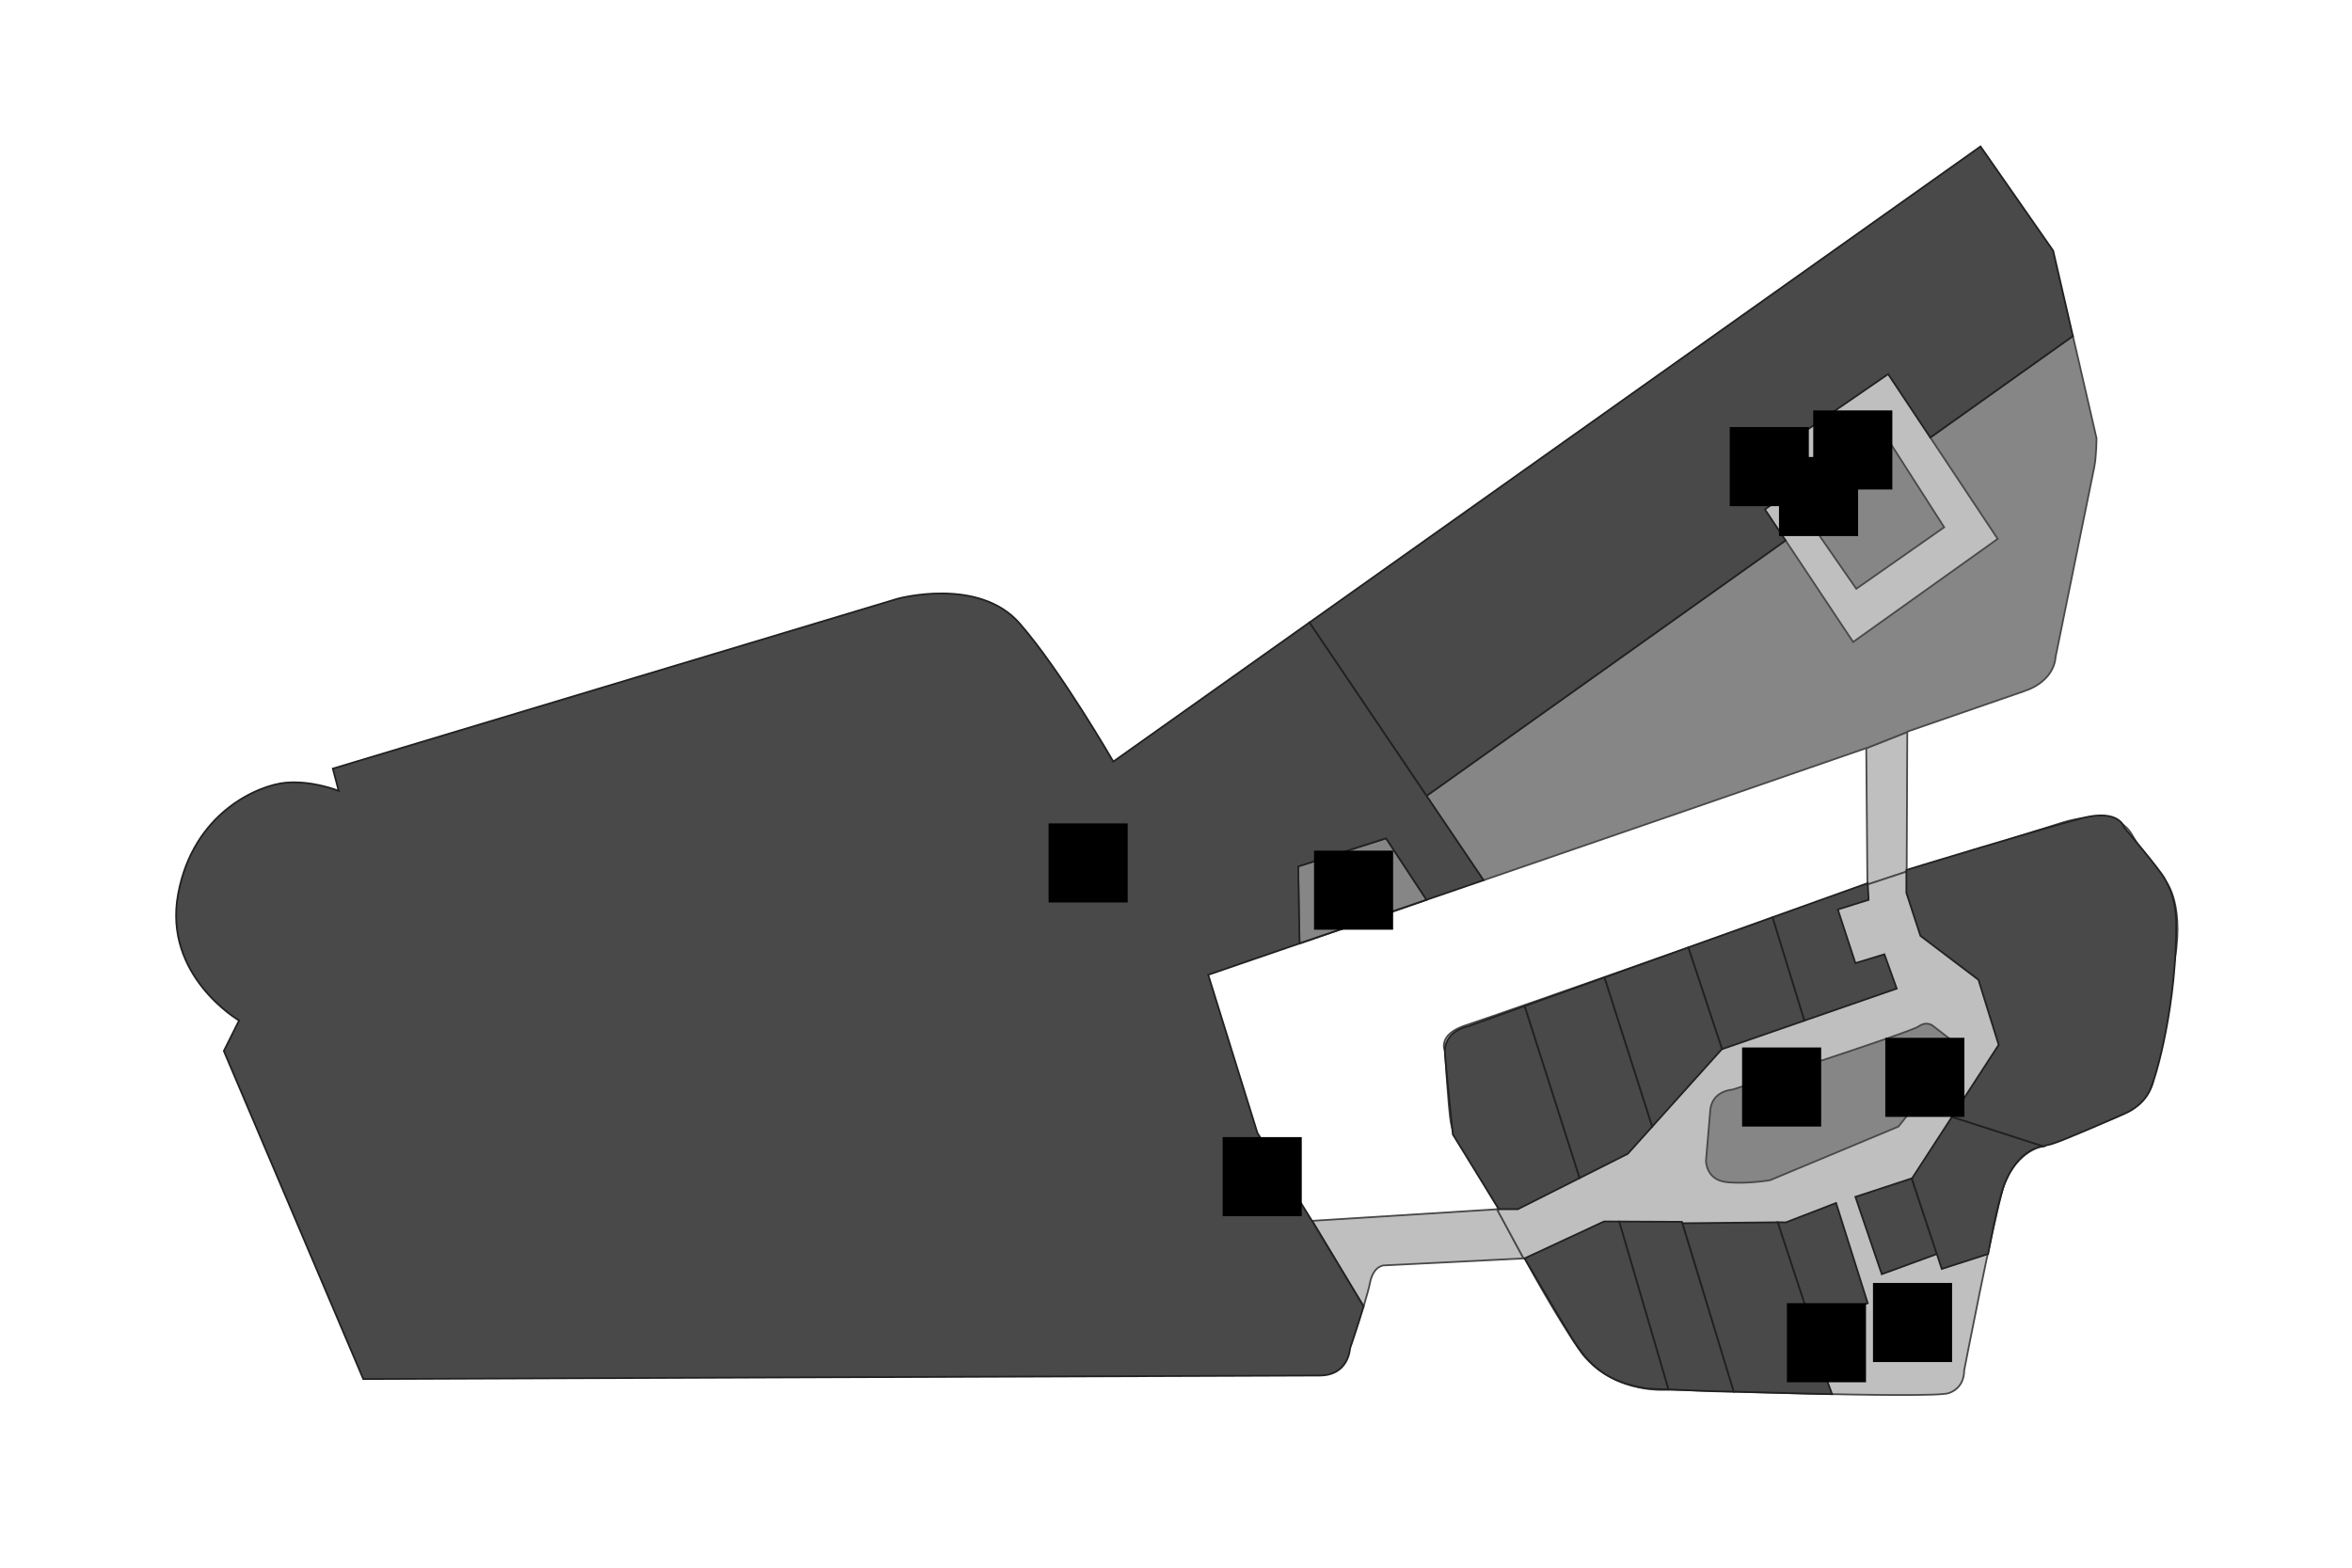
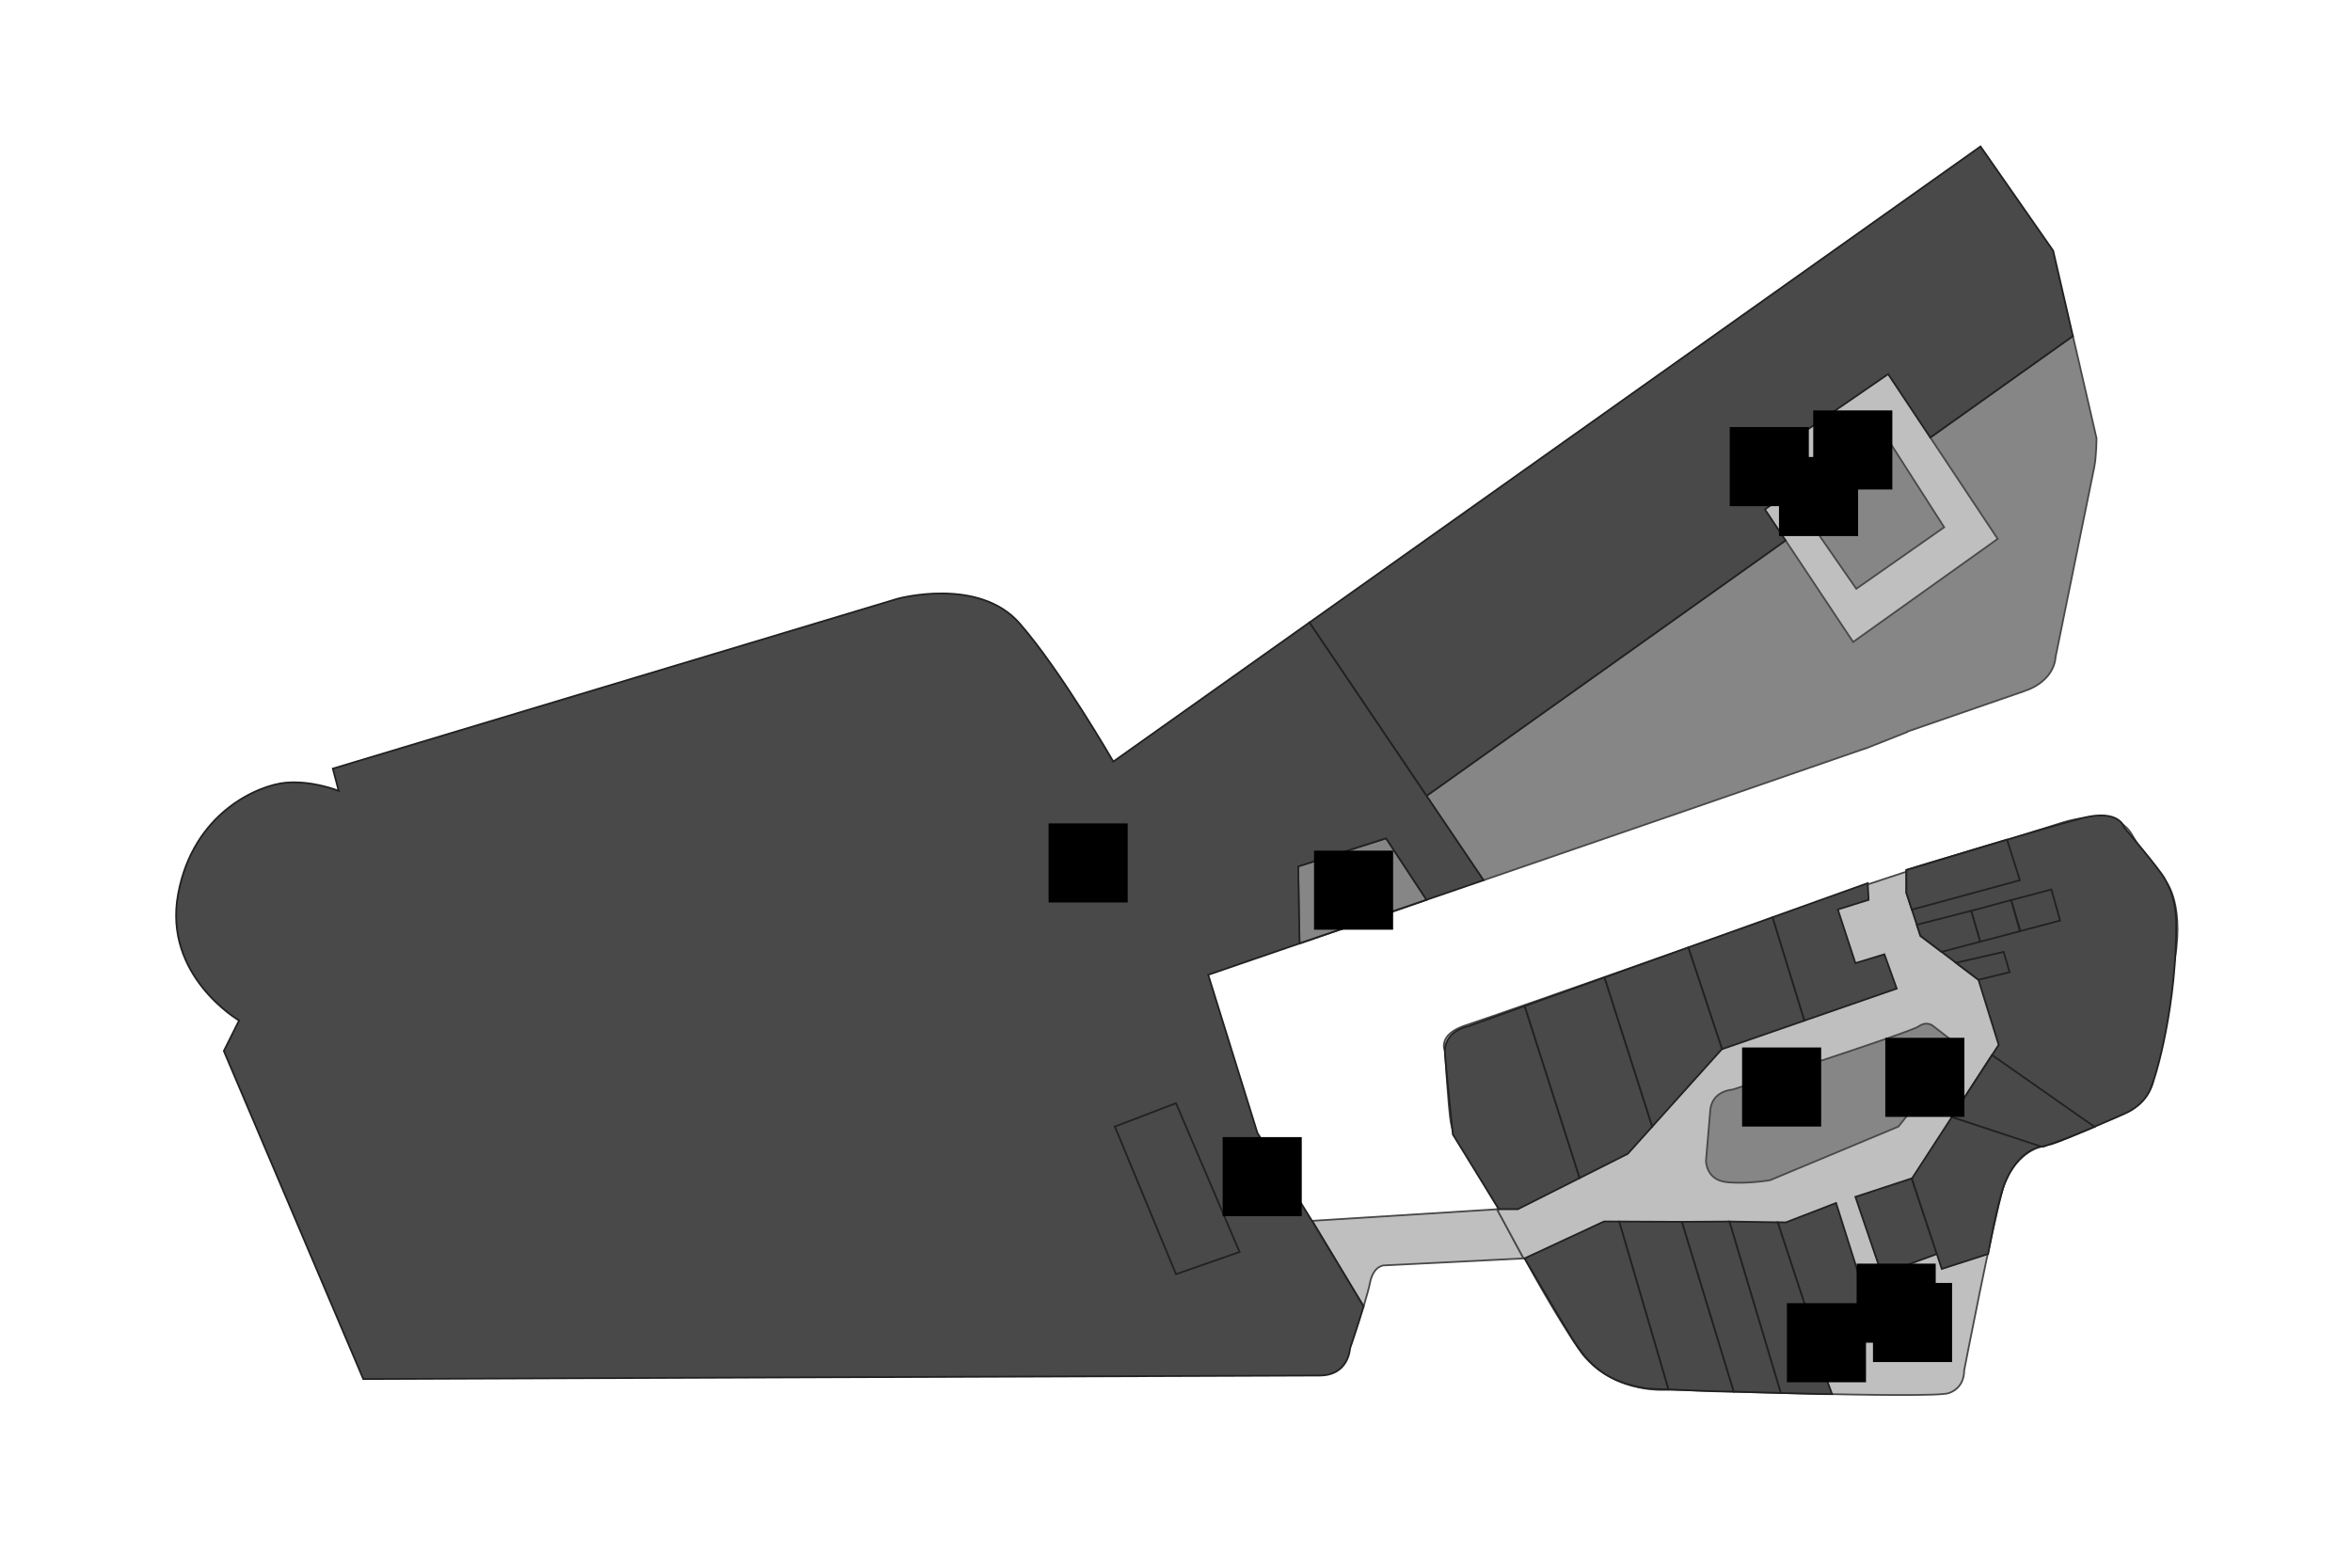
- <svg xmlns="http://www.w3.org/2000/svg" version="1.1" x="0px" y="0px" width="1338px" height="892px" viewBox="0 0 1338 892" enable-background="new 0 0 1338 892" xml:space="preserve">
+ <svg xmlns="http://www.w3.org/2000/svg" version="1.1" id="Layer_1" x="0px" y="0px" width="1338px" height="892px" viewBox="0 0 1338 892" enable-background="new 0 0 1338 892" xml:space="preserve">
  <g id="background">
</g>
  <g id="etc">
    <polygon fill="#BFBFBF" points="1074.118,212.878 1018.949,250.806 1032.053,270 1032.053,270 1032.053,270 1004.022,289.826    1054.205,365.286 1136.443,306.619  " />
    <polygon fill="#868686" stroke="#494949" stroke-miterlimit="10" points="1069.5,243 1106,300 1056,335 1034.5,304 1048,294    1032.053,270  " />
    <path fill="#BFBFBF" stroke="#494949" stroke-miterlimit="10" d="M746.483,694.635l29.254,48.7c1.58-5.24,2.955-10.164,3.59-13.339   c2-10,8-10,8-10l79.411-3.971l-15.122-27.961L746.483,694.635z" />
-     <polygon fill="#BFBFBF" stroke="#494949" stroke-miterlimit="10" points="1085.011,416.289 1085.01,416.496 1061.668,425.742    1062.334,503.289 1084.667,495.915  " />
    <path fill="#BFBFBF" stroke="#494949" stroke-miterlimit="10" d="M1231.33,500.665c0,0-8.667-8.667-18.667-26s-41.333-6-41.333-6   L1084.667,496v-0.085l-22.333,7.374v0.045c0,0-211.669,74.665-228.336,79.999s-12,14.667-12,14.667s2,33.333,3.333,40.667   s5.333,12.667,5.333,12.667l22,36.667l-1.049,0.065l15.122,27.961l0.589-0.029c0,0,19.137,35.441,33.137,54.774   c19.333,23.333,49.53,19.893,49.53,19.893s149.333,5.333,158.667,2s8.666-12.667,8.666-12.667s16-82.667,22-103.333   s21.931-24.422,21.931-24.422s12.072-5.576,36.739-14.243s26.666-22,26.666-22s7.334-37.333,12.667-70.667   S1231.33,500.665,1231.33,500.665z" />
    <polygon fill="#868686" stroke="#494949" stroke-miterlimit="10" points="739.274,536.835 738.5,493 788.5,477 811.528,512.004     " />
    <path id="quartier-hall" fill="#868686" stroke="#494949" stroke-miterlimit="10" d="M1098.099,248.946l38.345,57.672   l-82.238,58.667l-38.42-57.772L811.528,452.845l32.428,48.003c72.48-24.941,155.984-53.732,217.711-75.182l0.001,0.075   l23.342-9.246l0.001-0.207c1.431-0.497,62.461-21.668,66.323-22.956c18-6,18-19.333,18-19.333s20.667-101.333,22-108   s1.333-16.667,1.333-16.667l-13.438-58.112L1098.099,248.946z" />
    <path fill="#868686" stroke="#494949" stroke-miterlimit="10" d="M973,631l-2.5,29.5c0,0,0,10.5,11,12s25.5-1,25.5-1l73-30.5   l35.5-45l-15.5-12c0,0-3.5-3.5-8.5,0s-106,36-106,36S974.5,620.5,973,631z" />
  </g>
  <g id="rooms">
    <polygon id="virgin-active-fitness-club" fill="#494949" stroke="#212121" stroke-miterlimit="10" points="1004.022,289.826    1032.053,270 1018.949,250.806 1074.118,212.878 1098.099,248.946 1179.229,191.221 1168.002,142.667 1126.669,83.333    744.886,354.193 811.528,452.845 1015.785,307.514  " />
    <path id="quartier-cineart-imax" fill="#494949" stroke="#212121" stroke-miterlimit="10" d="M715.332,644.665l-27.999-90   c0,0,70.535-24.192,156.624-53.816l-99.07-146.656l-111.552,79.141c0,0-30-52-53.333-78.667s-69.333-14-69.333-14l-321.334,96.667   L192.667,450c0,0-14.667-6-30-4.667S110,462,101.333,508.667s34.667,72,34.667,72L127.333,598l79.327,186.664   c0,0,527.334-2.001,544-2.001s17.333-15.333,17.333-15.333s4.347-12.731,7.743-23.995L746.75,695.25L715.332,644.665z M788.5,477   l23.028,35.004l-72.254,24.831L738.5,493L788.5,477z" />
    <path id="q4a-8" fill="#494949" stroke="#212121" stroke-miterlimit="10" d="M835,584c0,0-14,2.5-13,15.5s4.5,46,4.5,46   l26.165,42.499L863.5,688l35.141-17.71l-31.274-97.884L835,584z" />
    <polygon id="q4a-9" fill="#494949" stroke="#212121" stroke-miterlimit="10" points="867.366,572.405 898.641,670.29 926,656.5    939.917,641.022 912.781,556.136  " />
    <polygon id="q4a-10" fill="#494949" stroke="#212121" stroke-miterlimit="10" points="912.781,556.136 939.917,641.022 979.5,597    979.691,596.934 960.496,539.042  " />
    <polygon id="q4a-11" fill="#494949" stroke="#212121" stroke-miterlimit="10" points="960.496,539.042 979.691,596.934    1026.511,580.7 1008.391,521.884  " />
    <polygon id="q4a-12" fill="#494949" stroke="#212121" stroke-miterlimit="10" points="1072,543 1055.5,548 1045.5,517.5 1063,512    1062.5,502.5 1008.391,521.884 1026.511,580.7 1079,562.5  " />
    <path id="q4a-6" fill="#494949" stroke="#212121" stroke-miterlimit="10" d="M921.093,695.042l28.034,95.553   c9.795,0.254,23.425,1.187,37.191,1.246l-29.483-96.626L921.093,695.042z" />
    <polygon id="q4a-4" fill="#494949" stroke="#212121" stroke-miterlimit="10" points="1062.5,741.5 1044.5,684.5 1016,695.5    1011.28,695.477 1030.096,752.61  " />
-     <path id="q4a-5" fill="#494949" stroke="#212121" stroke-miterlimit="10" d="M1030.096,752.61l-18.815-57.133l-54.136,0.551   l29.174,95.813c27.113,0.763,55.926,1.434,55.926,1.434L1027.5,753.5L1030.096,752.61z" />
+     <path id="q4a-5a" fill="#494949" stroke="#212121" stroke-miterlimit="10" d="M1030.096,752.61l-18.815-57.133l-27.474-0.435   l29.219,97.553c27.113,0.763,29.219,0.68,29.219,0.68L1027.5,753.5L1030.096,752.61z" />
    <path id="q4a-7" fill="#494949" stroke="#212121" stroke-miterlimit="10" d="M912.5,695l-45.173,20.996   c0,0,19.818,33.865,26.673,45.004c10,16.25,20.5,25.5,42.5,29c2.336,0.25,6.809,0.444,12.627,0.595l-28.034-95.553L912.5,695z" />
    <polygon id="q4a-3" fill="#494949" stroke="#212121" stroke-miterlimit="10" points="1087.5,670.5 1055.5,681 1070.5,725    1101.875,713.5  " />
    <path id="another-story" fill="#494949" stroke="#212121" stroke-miterlimit="10" d="M1238,524c-0.5-12.5-3.5-18.5-6.5-24   s-23-29-23-29s-2.5-11-24-5.5s-100,29.5-100,29.5v13l8,24.5l33,25l11.5,37l-26.626,41.051l51.79,16.69   c1.513-0.462,3.114-0.882,4.836-1.241c7-2,42-17.5,42-17.5s9-3.5,13.5-12S1238.5,569.5,1238,524z" />
    <path id="q4a-2" fill="#494949" stroke="#212121" stroke-miterlimit="10" d="M1087.625,670.625l17,51.375l26.375-8.5   c0,0,5.354-29.08,9.028-39.04c2.569-6.964,9.473-20.126,22.136-22.219l-51.79-16.69L1087.625,670.625z" />
+     <polygon id="q4a-1a6" fill="#494949" stroke="#212121" stroke-miterlimit="10" points="1112.743,547.836 1139.862,541.6    1143.205,553.154 1125.5,557.5  " />
+     <polygon id="q4a-1a5" fill="#494949" stroke="#212121" stroke-miterlimit="10" points="1144.079,512.162 1149.369,529.756    1171.954,523.796 1166.972,506.114  " />
+     <polygon id="q4a-1a4" fill="#494949" stroke="#212121" stroke-miterlimit="10" points="1121.34,518.259 1126.476,535.804    1149.061,529.845 1144.079,512.162  " />
+     <polygon id="q4a-1a3" fill="#494949" stroke="#212121" stroke-miterlimit="10" points="1090.426,526.147 1121.34,518.259    1126.476,535.804 1104.512,541.6 1092.5,532.5  " />
+     <polygon id="q4a-1a2" fill="#494949" stroke="#212121" stroke-miterlimit="10" points="1087.625,517.57 1149.061,500.848    1141.754,477.743 1084.5,495 1084.5,508  " />
+     <path id="q4a-1b" fill="#494949" stroke="#212121" stroke-miterlimit="10" d="M1133.23,600.313l58.257,40.817   c0,0-24.749,10.633-30.229,11.286l-50.884-16.865L1133.23,600.313z" />
+     <polygon id="q4c-2" fill="#494949" stroke="#212121" stroke-miterlimit="10" points="634.209,641.022 669,627.712 705.17,712.372    669,725  " />
+     <polygon id="q4a-5b" fill="#494949" stroke="#212121" stroke-miterlimit="10" points="983.807,695.042 956.835,695.215    986.318,791.841 1013.026,792.595  " />
  </g>
  <g id="signs">
    <g id="toilet">
      <rect id="toilet-1" x="984" y="243" width="45" height="45" />
      <rect id="toilet-2" x="1065.495" y="729.989" width="45" height="45" />
    </g>
    <g id="escalator">
      <rect id="escalator-1" x="747.511" y="484.002" width="45" height="45" />
      <rect id="escalator-2" x="1031.509" y="233.517" width="45" height="45" />
      <rect id="escalator-3" x="1072.506" y="590.499" width="45" height="45" />
    </g>
    <g id="lift">
      <rect id="lift-1" x="596.53" y="468.505" width="45" height="45" />
      <rect id="lift-2" x="695.542" y="646.999" width="45" height="45" />
      <rect id="lift-3" x="1016.526" y="741.494" width="45" height="45" />
      <rect id="lift-4" x="991.028" y="596.001" width="45" height="45" />
      <rect id="lift-5" x="1012.026" y="260.018" width="45" height="45" />
    </g>
+     <rect id="atm" x="1056.188" y="718.994" width="45" height="45" />
  </g>
</svg>
